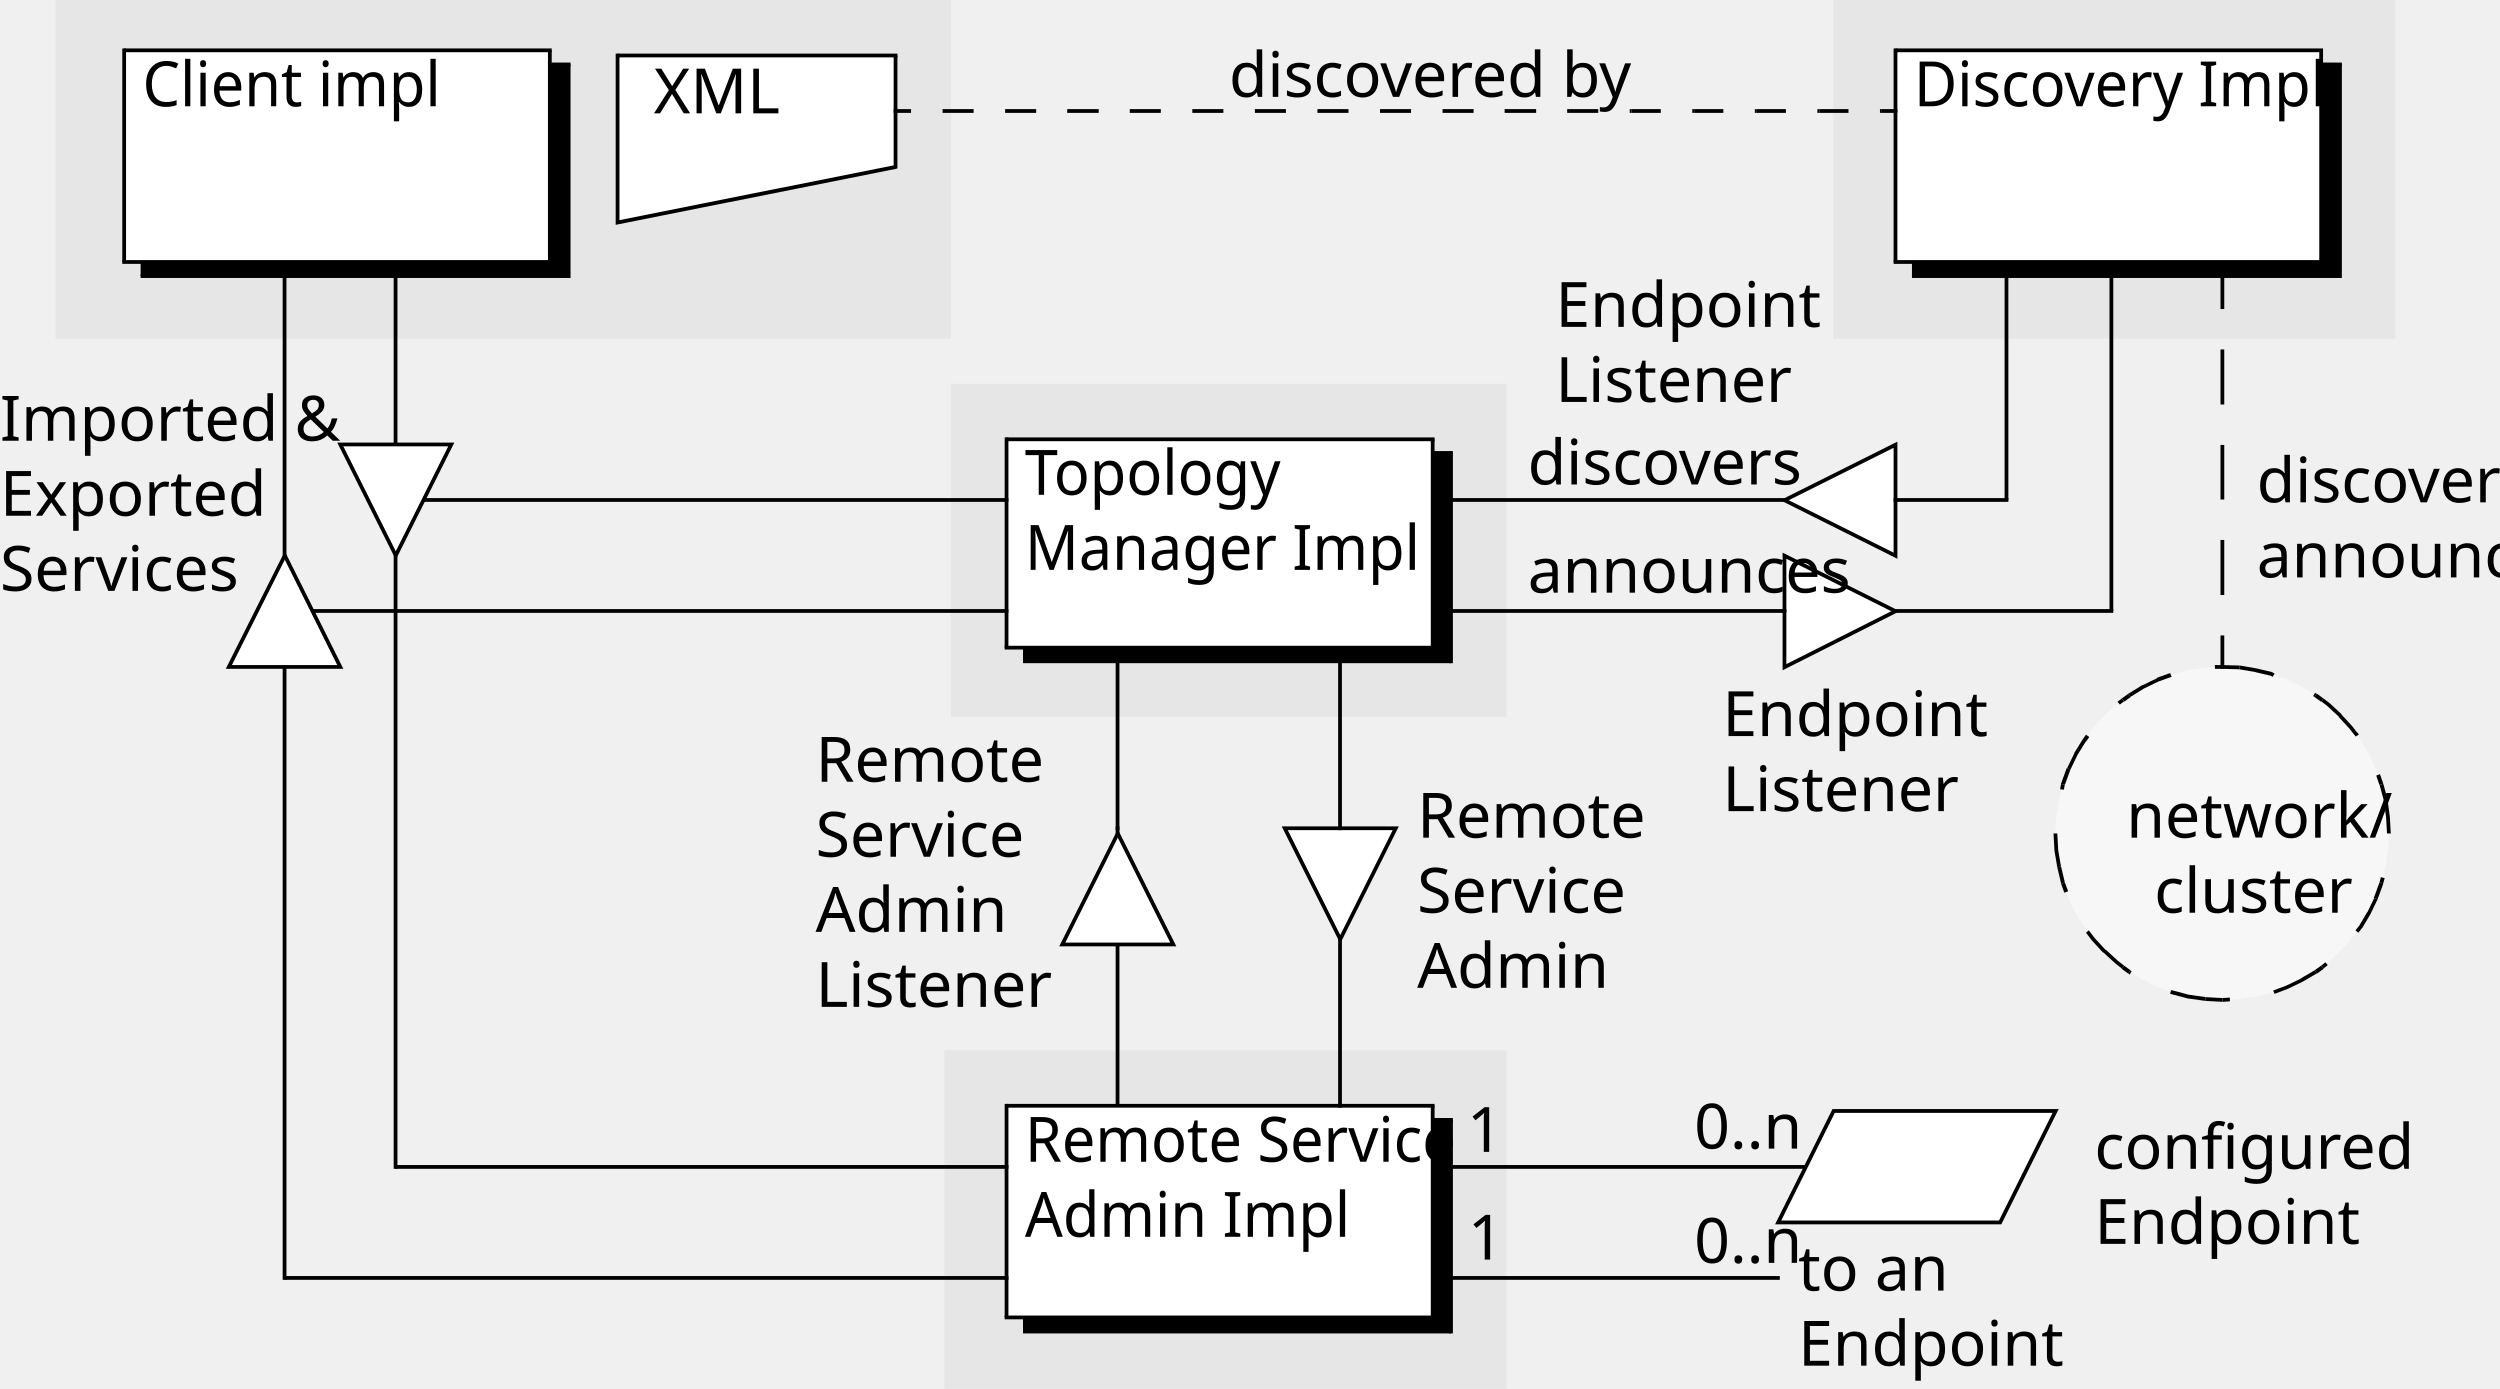
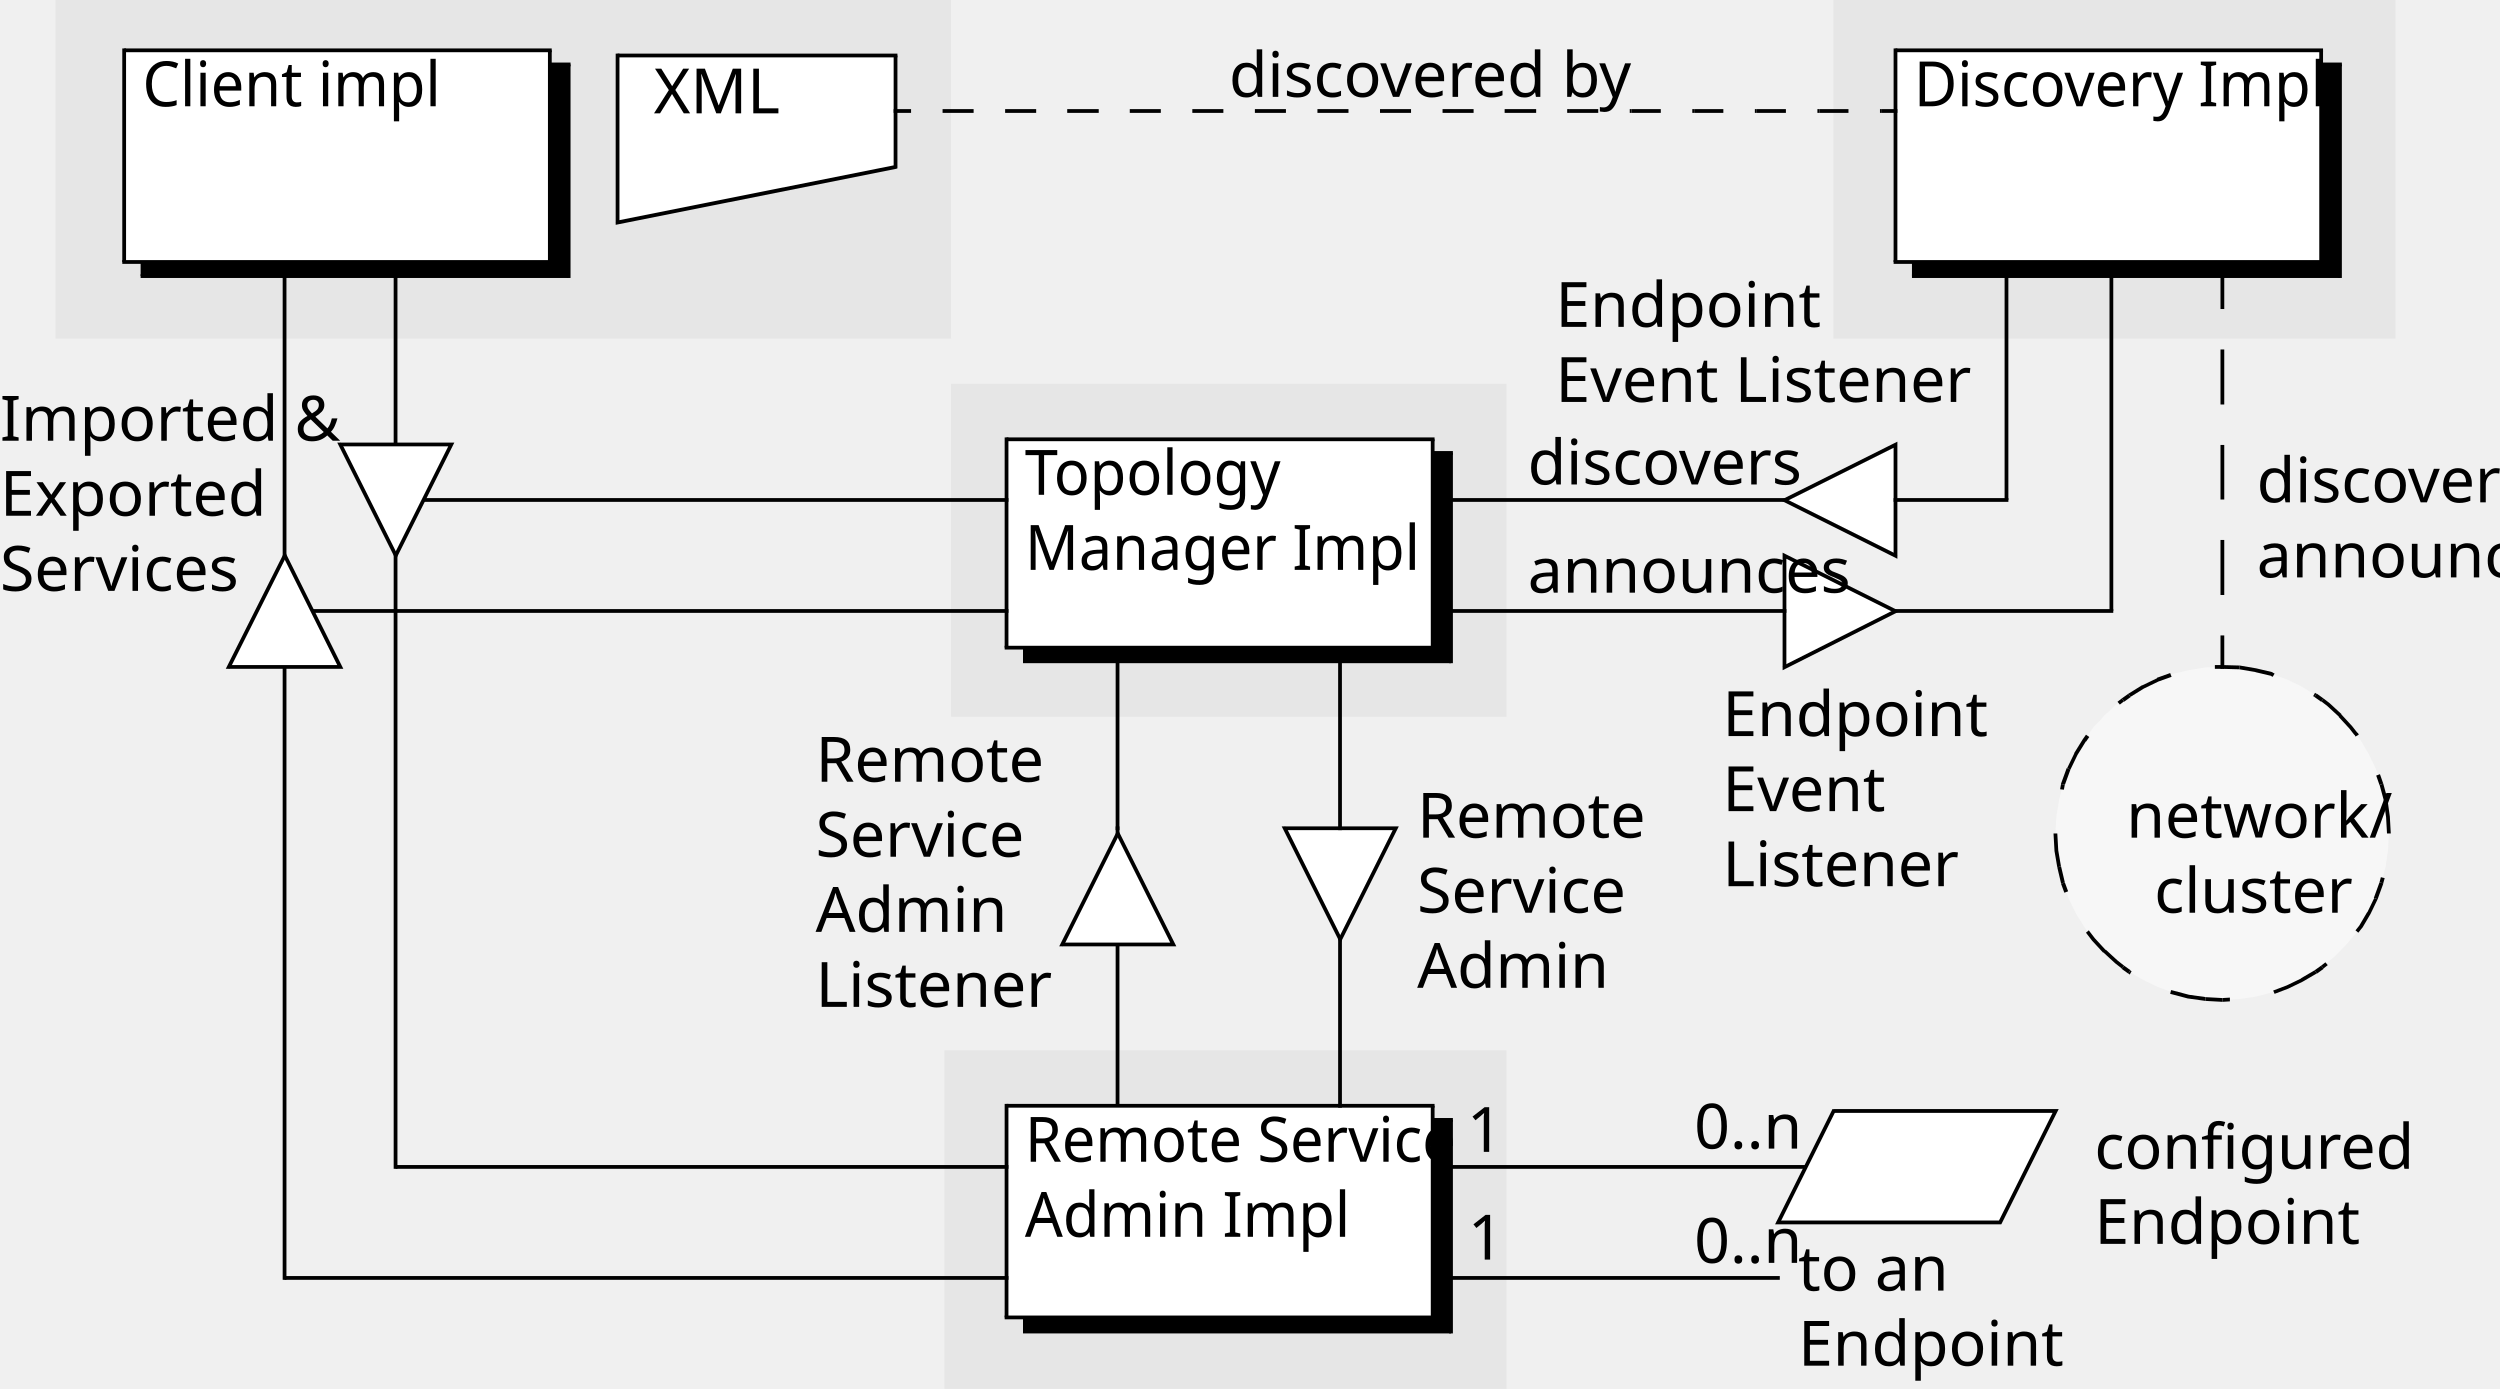
<svg xmlns="http://www.w3.org/2000/svg" version="1.1" id="Layer_1" x="0px" y="0px" width="318.914px" height="177.18px" viewBox="0 0 318.914 177.18" enable-background="new 0 0 318.914 177.18" xml:space="preserve">
  <rect x="7.08" y="0" fill="#E6E6E6" width="114.24" height="43.2" />
  <rect x="120.479" y="133.979" fill="#E6E6E6" width="71.7" height="43.2" />
  <rect x="142.32" y="141.06" width="0.48" height="0.24" />
  <rect x="142.32" y="105.42" width="0.48" height="35.64" />
  <rect x="121.32" y="48.96" fill="#E6E6E6" width="70.859" height="42.479" />
  <rect x="130.74" y="57.781" width="54.36" height="26.579" />
  <rect x="130.74" y="57.54" width="54.599" height="0.479" />
  <rect x="184.86" y="57.781" width="0.479" height="26.819" />
  <rect x="130.5" y="84.12" width="54.601" height="0.479" />
  <rect x="130.5" y="57.54" width="0.48" height="26.818" />
  <rect x="128.4" y="56.04" fill="#FFFFFF" width="54.359" height="26.58" />
  <rect x="128.4" y="55.8" width="54.6" height="0.48" />
  <rect x="182.52" y="56.04" width="0.479" height="26.818" />
  <rect x="128.16" y="82.38" width="54.599" height="0.479" />
  <rect x="128.16" y="55.8" width="0.48" height="26.82" />
  <text transform="matrix(0.9504 0 0 1 130.7397 63.1194)" enable-background="new    ">
    <tspan x="0" y="0" font-family="'ProductusOSGiBookc'" font-size="7.98">Topology</tspan>
    <tspan x="0" y="9.576" font-family="'ProductusOSGiBookc'" font-size="7.98">Manager Impl</tspan>
  </text>
  <polyline fill="#FFFFFF" points="78.78,7.08 114.24,7.08 114.24,21.3 78.78,28.38 " />
  <rect x="78.78" y="6.84" width="35.7" height="0.479" />
  <polyline points="114.479,7.08 114.479,21.48 114.3,21.54 78.84,28.62 78.54,28.68 78.54,28.38 78.72,28.14 114.18,21.06   114.3,21.54 114,21.3 114,7.08 " />
  <rect x="78.54" y="6.84" width="0.48" height="21.54" />
  <text transform="matrix(1 0 0 1 267.1792 149.0999)" enable-background="new    ">
    <tspan x="0" y="0" font-family="'ProductusOSGiBookc'" font-size="7.98">configured</tspan>
    <tspan x="0" y="9.576" font-family="'ProductusOSGiBookc'" font-size="7.98">Endpoint</tspan>
  </text>
  <text transform="matrix(1 0 0 1 83.3994 14.4592)" font-family="'ProductusSemibold'" font-size="7.98">XML</text>
  <rect x="130.74" y="142.859" width="54.36" height="27" />
  <rect x="130.74" y="142.62" width="54.599" height="0.479" />
  <rect x="184.86" y="142.859" width="0.479" height="27.24" />
  <rect x="130.5" y="169.62" width="54.601" height="0.479" />
  <rect x="130.5" y="142.62" width="0.48" height="27.238" />
  <rect x="128.4" y="141.06" fill="#FFFFFF" width="54.359" height="27" />
  <rect x="128.4" y="140.819" width="54.6" height="0.48" />
  <rect x="182.52" y="141.06" width="0.479" height="27.24" />
  <rect x="128.16" y="167.819" width="54.599" height="0.48" />
  <rect x="128.16" y="140.819" width="0.48" height="27.24" />
  <text transform="matrix(0.9504 0 0 1 130.7397 148.2004)" enable-background="new    ">
    <tspan x="0" y="0" font-family="'ProductusOSGiBookc'" font-size="7.98">Remote Service</tspan>
    <tspan x="0" y="9.576" font-family="'ProductusOSGiBookc'" font-size="7.98">Admin Impl</tspan>
  </text>
  <rect x="18.18" y="8.22" width="54.36" height="27" />
  <rect x="18.18" y="7.98" width="54.6" height="0.48" />
  <rect x="72.3" y="8.22" width="0.48" height="27.24" />
  <rect x="17.939" y="34.98" width="54.6" height="0.48" />
  <rect x="17.939" y="7.98" width="0.48" height="27.24" />
  <rect x="15.84" y="6.42" fill="#FFFFFF" width="54.3" height="27" />
  <rect x="15.84" y="6.18" width="54.54" height="0.48" />
  <rect x="69.9" y="6.42" width="0.48" height="27.24" />
  <rect x="15.6" y="33.18" width="54.54" height="0.48" />
  <rect x="15.6" y="6.18" width="0.48" height="27.24" />
  <text transform="matrix(0.9504 0 0 1 18.1797 13.5598)" font-family="'ProductusOSGiBookc'" font-size="7.98">Client impl</text>
  <rect x="233.878" y="0" fill="#E6E6E6" width="71.701" height="43.2" />
  <rect x="244.14" y="8.22" width="54.359" height="27" />
  <rect x="244.14" y="7.98" width="54.6" height="0.48" />
  <rect x="298.259" y="8.22" width="0.48" height="27.24" />
  <rect x="243.9" y="34.98" width="54.6" height="0.48" />
  <rect x="243.9" y="7.98" width="0.479" height="27.24" />
  <rect x="241.798" y="6.42" fill="#FFFFFF" width="54.302" height="27" />
  <rect x="241.798" y="6.18" width="54.541" height="0.48" />
  <rect x="295.86" y="6.42" width="0.479" height="27.24" />
  <rect x="241.56" y="33.18" width="54.54" height="0.48" />
  <rect x="241.56" y="6.18" width="0.479" height="27.24" />
  <text transform="matrix(0.9504 0 0 1 244.1401 13.5598)" font-family="'ProductusOSGiBookc'" font-size="7.98">Discovery Impl</text>
  <polyline fill="#FFFFFF" points="135.479,120.479 149.64,120.479 142.56,106.319 " />
  <polyline points="135.479,120.24 149.64,120.24 149.88,120.359 149.459,120.6 142.38,106.439 142.38,106.2 142.62,105.781   142.8,106.2 150.06,120.72 135.479,120.72 " />
  <polyline points="142.8,106.439 135.72,120.6 135.479,120.72 135.12,120.72 142.38,106.2 " />
  <polyline fill="#FFFFFF" points="163.86,105.66 178.02,105.66 170.939,119.819 " />
  <polyline points="163.86,105.42 178.44,105.42 171.18,119.939 171,120.359 170.759,119.939 170.759,119.7 177.839,105.54   178.259,105.781 178.02,105.899 163.86,105.899 " />
  <polyline points="170.759,119.939 163.5,105.42 163.86,105.42 164.1,105.54 171.18,119.7 " />
  <rect x="170.701" y="119.58" width="0.479" height="21.72" />
  <rect x="142.32" y="84.12" width="0.48" height="21.778" />
  <rect x="170.701" y="84.12" width="0.479" height="21.778" />
  <rect x="36.06" y="35.22" width="0.48" height="35.88" />
  <rect x="50.22" y="35.22" width="0.48" height="21.72" />
  <rect x="50.22" y="70.62" width="0.48" height="78.479" />
  <rect x="50.459" y="148.62" width="78.18" height="0.479" />
  <rect x="36.06" y="84.84" width="0.48" height="78.42" />
  <rect x="36.3" y="162.781" width="92.34" height="0.479" />
  <rect x="36.06" y="77.7" width="92.58" height="0.479" />
  <rect x="50.22" y="63.54" width="78.42" height="0.479" />
  <polyline fill="#FFFFFF" points="29.16,85.08 43.38,85.08 36.3,70.86 " />
  <polyline points="29.16,84.84 43.38,84.84 43.62,84.96 43.2,85.2 36.12,70.98 36.12,70.74 36.36,70.32 36.54,70.74 43.62,84.96   43.8,85.319 29.16,85.319 " />
  <polyline points="36.54,70.98 29.4,85.2 29.16,85.319 28.8,85.319 28.979,84.96 36.12,70.74 " />
  <polyline fill="#FFFFFF" points="43.38,56.7 57.54,56.7 50.459,70.86 " />
  <polyline points="43.38,56.46 57.959,56.46 50.7,70.98 50.52,71.4 50.28,70.98 50.28,70.74 57.36,56.58 57.78,56.82 57.54,56.94   43.38,56.94 " />
  <polyline points="50.28,70.98 43.02,56.46 43.38,56.46 43.62,56.58 50.7,70.74 " />
  <polyline fill="#FFFFFF" points="241.798,70.86 241.798,56.7 227.64,63.781 " />
  <polyline points="241.56,70.86 241.56,56.7 241.679,56.52 241.919,56.94 227.759,64.02 227.52,64.02 227.041,63.781 227.52,63.6   242.041,56.34 242.041,70.86 " />
  <polyline points="227.759,63.6 241.919,70.68 242.041,70.86 242.041,71.281 227.52,64.02 " />
  <polyline fill="#FFFFFF" points="227.64,85.08 227.64,70.86 241.798,77.939 " />
  <polyline points="227.4,85.08 227.4,70.5 241.919,77.76 242.4,77.939 241.919,78.18 241.679,78.18 227.52,71.1 227.759,70.68   227.878,70.86 227.878,85.08 " />
  <polyline points="241.919,78.18 227.759,85.319 227.4,85.5 227.4,85.08 227.52,84.899 241.679,77.76 " />
  <rect x="184.86" y="63.54" width="43.021" height="0.479" />
  <rect x="184.86" y="77.7" width="43.021" height="0.479" />
  <rect x="241.56" y="63.54" width="14.641" height="0.479" />
  <rect x="255.718" y="35.22" width="0.48" height="28.561" />
  <rect x="241.56" y="77.7" width="28.02" height="0.479" />
  <rect x="269.1" y="35.22" width="0.479" height="42.72" />
  <text transform="matrix(1 0 0 1 198.4194 41.6995)" enable-background="new    ">
    <tspan x="0" y="0" font-family="'ProductusSemibold'" font-size="7.98">Endpoint</tspan>
-     <tspan x="0" y="9.576" font-family="'ProductusSemibold'" font-size="7.98">Listener</tspan>
+     <tspan x="0" y="9.576" font-family="'ProductusSemibold'" font-size="7.98">Event Listener</tspan>
  </text>
  <text transform="matrix(1 0 0 1 219.7202 93.8997)" enable-background="new    ">
    <tspan x="0" y="0" font-family="'ProductusSemibold'" font-size="7.98">Endpoint</tspan>
-     <tspan x="0" y="9.576" font-family="'ProductusSemibold'" font-size="7.98">Listener</tspan>
+     <tspan x="0" y="9.576" font-family="'ProductusSemibold'" font-size="7.98">Event</tspan>
+     <tspan x="0" y="19.152" font-family="'ProductusSemibold'" font-size="7.98">Listener</tspan>
  </text>
  <text transform="matrix(1 0 0 1 180.7798 106.8586)" enable-background="new    ">
    <tspan x="0" y="0" font-family="'ProductusSemibold'" font-size="7.98">Remote</tspan>
    <tspan x="0" y="9.576" font-family="'ProductusSemibold'" font-size="7.98">Service</tspan>
    <tspan x="0" y="19.152" font-family="'ProductusSemibold'" font-size="7.98">Admin</tspan>
  </text>
  <text transform="matrix(1 0 0 1 104.04 99.719)" enable-background="new    ">
    <tspan x="0" y="0" font-family="'ProductusSemibold'" font-size="7.98">Remote</tspan>
    <tspan x="0" y="9.576" font-family="'ProductusSemibold'" font-size="7.98">Service</tspan>
    <tspan x="0" y="19.152" font-family="'ProductusSemibold'" font-size="7.98">Admin</tspan>
    <tspan x="0" y="28.728" font-family="'ProductusSemibold'" font-size="7.98">Listener</tspan>
  </text>
  <text transform="matrix(1 0 0 1 0 56.219)" enable-background="new    ">
    <tspan x="0" y="0" font-family="'ProductusOSGiBookc'" font-size="7.98">Imported &amp;</tspan>
    <tspan x="0" y="9.576" font-family="'ProductusOSGiBookc'" font-size="7.98">Exported</tspan>
    <tspan x="0" y="19.152" font-family="'ProductusOSGiBookc'" font-size="7.98">Services</tspan>
  </text>
  <rect x="114" y="13.92" width="2.22" height="0.479" />
  <rect x="120.24" y="13.92" width="3.96" height="0.479" />
  <rect x="128.22" y="13.92" width="3.96" height="0.479" />
  <rect x="136.14" y="13.92" width="4.02" height="0.479" />
  <rect x="144.12" y="13.92" width="3.96" height="0.479" />
  <rect x="152.1" y="13.92" width="3.96" height="0.479" />
  <rect x="160.08" y="13.92" width="3.961" height="0.479" />
  <rect x="168.06" y="13.92" width="3.96" height="0.479" />
  <rect x="176.041" y="13.92" width="3.959" height="0.479" />
  <rect x="184.02" y="13.92" width="3.96" height="0.479" />
  <rect x="191.94" y="13.92" width="4.021" height="0.479" />
  <rect x="199.919" y="13.92" width="0.24" height="0.479" />
  <rect x="200.16" y="13.92" width="3.721" height="0.479" />
  <rect x="207.9" y="13.92" width="0.24" height="0.479" />
  <rect x="208.14" y="13.92" width="3.72" height="0.479" />
  <rect x="215.878" y="13.92" width="0.24" height="0.479" />
  <rect x="216.121" y="13.92" width="3.719" height="0.479" />
  <rect x="223.86" y="13.92" width="0.24" height="0.479" />
  <rect x="224.1" y="13.92" width="3.72" height="0.479" />
  <rect x="231.839" y="13.92" width="0.24" height="0.479" />
  <rect x="232.08" y="13.92" width="3.721" height="0.479" />
  <rect x="239.82" y="13.92" width="0.24" height="0.479" />
  <rect x="240.06" y="13.92" width="1.979" height="0.479" />
  <rect x="233.878" y="148.62" width="0.24" height="0.479" />
  <rect x="184.02" y="148.62" width="49.858" height="0.479" />
  <rect x="184.02" y="162.781" width="43.021" height="0.479" />
  <text transform="matrix(1 0 0 1 229.3804 164.6399)" enable-background="new    ">
    <tspan x="0" y="0" font-family="'ProductusOSGiBookc'" font-size="7.98">to an</tspan>
    <tspan x="0" y="9.576" font-family="'ProductusOSGiBookc'" font-size="7.98">Endpoint</tspan>
  </text>
  <text transform="matrix(1 0 0 1 187.1401 146.9397)" font-family="'ProductusOSGiBookc'" font-size="7.98">1</text>
  <text transform="matrix(1 0 0 1 216.1206 161.0989)" font-family="'ProductusOSGiBookc'" font-size="7.98">0..n</text>
  <text transform="matrix(1 0 0 1 216.1206 146.5188)" font-family="'ProductusOSGiBookc'" font-size="7.98">0..n</text>
  <text transform="matrix(1 0 0 1 156.7803 12.3596)" font-family="'ProductusOSGiBookc'" font-size="7.98">discovered by</text>
  <polyline fill="#F7F7F7" points="304.74,106.319 304.621,104.16 304.32,102 303.78,100.02 303.06,98.04 302.16,96.18 301.14,94.439   300.541,93.6 299.878,92.76 299.218,92.04 298.5,91.26 297.78,90.6 297,89.88 296.218,89.281 295.378,88.68 293.64,87.6   291.78,86.7 289.798,85.979 287.759,85.5 285.66,85.14 283.5,85.08 281.339,85.14 279.179,85.5 277.14,85.979 275.218,86.7   273.36,87.6 271.621,88.68 269.94,89.88 269.218,90.6 268.44,91.26 267.78,92.04 267.06,92.76 265.86,94.439 264.78,96.18   263.878,98.04 263.16,100.02 262.679,102 262.32,104.16 262.201,106.319 262.32,108.479 262.679,110.58 263.16,112.62   263.878,114.6 264.78,116.46 265.86,118.2 266.458,119.04 267.06,119.819 267.78,120.6 268.44,121.319 269.218,122.04 269.94,122.7   270.78,123.359 271.621,123.96 273.36,124.979 275.218,125.88 277.14,126.6 279.179,127.14 281.339,127.439 283.5,127.56   285.66,127.439 287.759,127.14 289.798,126.6 291.78,125.88 293.64,124.979 295.378,123.96 296.218,123.359 297.78,122.04   299.218,120.6 300.541,119.04 301.14,118.2 302.16,116.46 303.06,114.6 303.78,112.62 304.32,110.58 304.621,108.479   304.74,106.319 " />
  <polyline points="304.5,106.319 304.378,104.16 304.378,104.22 304.08,102.06 304.56,101.939 304.56,102 304.86,104.16   304.98,106.319 " />
  <polyline points="304.08,102.06 303.541,100.08 303.541,100.14 304.02,99.96 304.56,101.939 " />
  <polyline points="303.541,100.14 304.02,99.96 303.6,98.76 303.121,98.939 " />
  <polyline points="300.48,93.96 300.36,93.72 300.36,93.781 299.701,92.939 299.041,92.22 298.32,91.439 298.378,91.439   297.66,90.781 296.878,90.06 296.1,89.46 296.1,89.52 296.4,89.1 297.179,89.7 297.958,90.42 298.679,91.08 298.679,91.14   299.4,91.92 300.06,92.64 300.718,93.479 300.78,93.479 300.9,93.72 " />
  <polyline points="296.1,89.52 295.259,88.92 295.5,88.5 295.56,88.5 296.4,89.1 " />
  <polyline points="295.259,88.92 295.5,88.5 295.32,88.38 295.08,88.8 " />
  <polyline points="289.919,86.34 289.679,86.22 289.74,86.22 287.701,85.74 287.759,85.74 285.66,85.38 285.66,84.899   285.718,84.899 287.82,85.26 289.86,85.74 289.919,85.8 290.16,85.92 " />
  <polyline points="285.66,85.38 283.5,85.319 283.5,84.84 285.66,84.899 " />
  <rect x="282.541" y="84.84" width="0.959" height="0.479" />
  <polyline points="277.02,86.34 275.339,86.939 273.48,87.84 271.74,88.92 271.798,88.92 271.5,88.5 273.24,87.42 273.298,87.42   275.16,86.52 275.16,86.46 276.839,85.859 " />
  <polyline points="271.798,88.92 270.958,89.52 270.958,89.46 270.66,89.1 271.5,88.5 " />
  <polyline points="270.958,89.46 270.66,89.1 270.121,89.52 270.419,89.88 " />
  <polyline points="266.52,94.02 266.1,94.62 266.1,94.56 265.02,96.3 264.121,98.16 263.64,97.979 263.701,97.979 264.6,96.12   264.6,96.06 265.679,94.319 266.1,93.72 " />
  <polyline points="264.121,98.16 263.4,100.14 263.4,100.08 262.919,100.02 262.919,99.96 263.64,97.979 " />
  <polyline points="263.4,100.08 262.919,100.02 262.798,100.68 263.28,100.74 " />
  <polyline points="262.44,106.319 262.44,106.319 262.56,108.479 262.919,110.58 262.919,110.52 262.44,110.64 262.08,108.54   262.08,108.479 261.958,106.319 " />
  <polyline points="262.919,110.52 263.4,112.56 262.919,112.74 262.919,112.68 262.44,110.64 " />
  <polyline points="263.4,112.56 262.919,112.74 263.339,113.88 263.82,113.7 " />
  <polyline points="266.458,118.68 266.64,118.92 267.24,119.7 267.958,120.479 268.621,121.2 268.621,121.14 269.4,121.859   270.121,122.52 270.958,123.18 270.66,123.6 270.66,123.54 269.82,122.88 269.1,122.22 268.32,121.5 268.259,121.5 267.6,120.781   266.878,120 266.28,119.22 266.1,118.979 " />
  <polyline points="270.958,123.18 271.798,123.781 271.74,123.781 271.5,124.2 270.66,123.6 " />
  <polyline points="271.74,123.781 271.5,124.2 271.679,124.319 271.919,123.899 " />
  <polyline points="276.958,126.3 277.201,126.359 279.24,126.899 281.4,127.2 281.339,127.2 281.339,127.68 279.179,127.38   279.121,127.38 277.08,126.84 276.839,126.781 " />
  <polyline points="281.339,127.2 283.5,127.319 283.5,127.8 281.339,127.68 " />
  <polyline points="283.5,127.319 283.5,127.8 284.458,127.74 284.458,127.26 " />
  <polyline points="289.98,126.359 291.718,125.7 293.58,124.8 293.52,124.8 295.259,123.781 295.56,124.2 295.5,124.2   293.759,125.22 291.9,126.12 290.16,126.781 " />
  <polyline points="295.259,123.781 296.1,123.18 296.4,123.54 296.4,123.6 295.56,124.2 " />
  <polyline points="296.1,123.18 296.4,123.54 296.94,123.12 296.64,122.76 " />
  <polyline points="300.48,118.68 300.958,118.08 301.98,116.34 301.98,116.399 302.878,114.54 302.82,114.54 303.298,114.72   302.4,116.58 301.378,118.319 301.32,118.38 300.839,118.979 " />
  <polyline points="302.82,114.54 303.541,112.56 304.02,112.68 304.02,112.74 303.298,114.72 " />
  <polyline points="303.541,112.56 304.02,112.68 304.201,112.02 303.718,111.899 " />
  <text transform="matrix(1 0 0 1 271.2476 106.8586)" enable-background="new    ">
    <tspan x="0" y="0" font-family="'ProductusBook'" font-size="7.98">network/</tspan>
    <tspan x="3.563" y="9.576" font-family="'ProductusBook'" font-size="7.98">cluster</tspan>
  </text>
  <rect x="283.259" y="35.22" width="0.48" height="4.2" />
  <rect x="283.259" y="44.58" width="0.48" height="7.02" />
  <rect x="283.259" y="56.76" width="0.48" height="6.96" />
  <rect x="283.259" y="68.88" width="0.48" height="7.02" />
  <rect x="283.259" y="81.06" width="0.48" height="4.26" />
  <text transform="matrix(1 0 0 1 287.8794 64.0803)" enable-background="new    ">
    <tspan x="0" y="0" font-family="'ProductusOSGiBookc'" font-size="7.98">discovers/</tspan>
    <tspan x="0" y="9.576" font-family="'ProductusOSGiBookc'" font-size="7.98">announces</tspan>
  </text>
  <text transform="matrix(1 0 0 1 194.8804 61.8)" font-family="'ProductusBook'" font-size="7.98">discovers</text>
  <text transform="matrix(1 0 0 1 194.8804 75.5999)" font-family="'ProductusBook'" font-size="7.98">announces</text>
  <polyline fill="#FFFFFF" points="233.878,141.72 262.201,141.72 255.121,155.939 226.798,155.939 " />
  <polyline points="233.878,141.479 262.621,141.479 262.44,141.84 255.36,156.06 255.298,156.18 226.44,156.18 226.621,155.819   226.798,155.7 255.121,155.7 255.121,156.18 254.94,155.819 262.02,141.6 262.44,141.84 262.201,141.96 233.878,141.96 " />
  <polyline points="226.621,155.819 233.701,141.6 233.759,141.479 233.878,141.479 234.121,141.84 227.041,156.06 " />
  <text transform="matrix(1 0 0 1 187.2593 160.6799)" font-family="'ProductusOSGiBookc'" font-size="7.98">1</text>
</svg>
